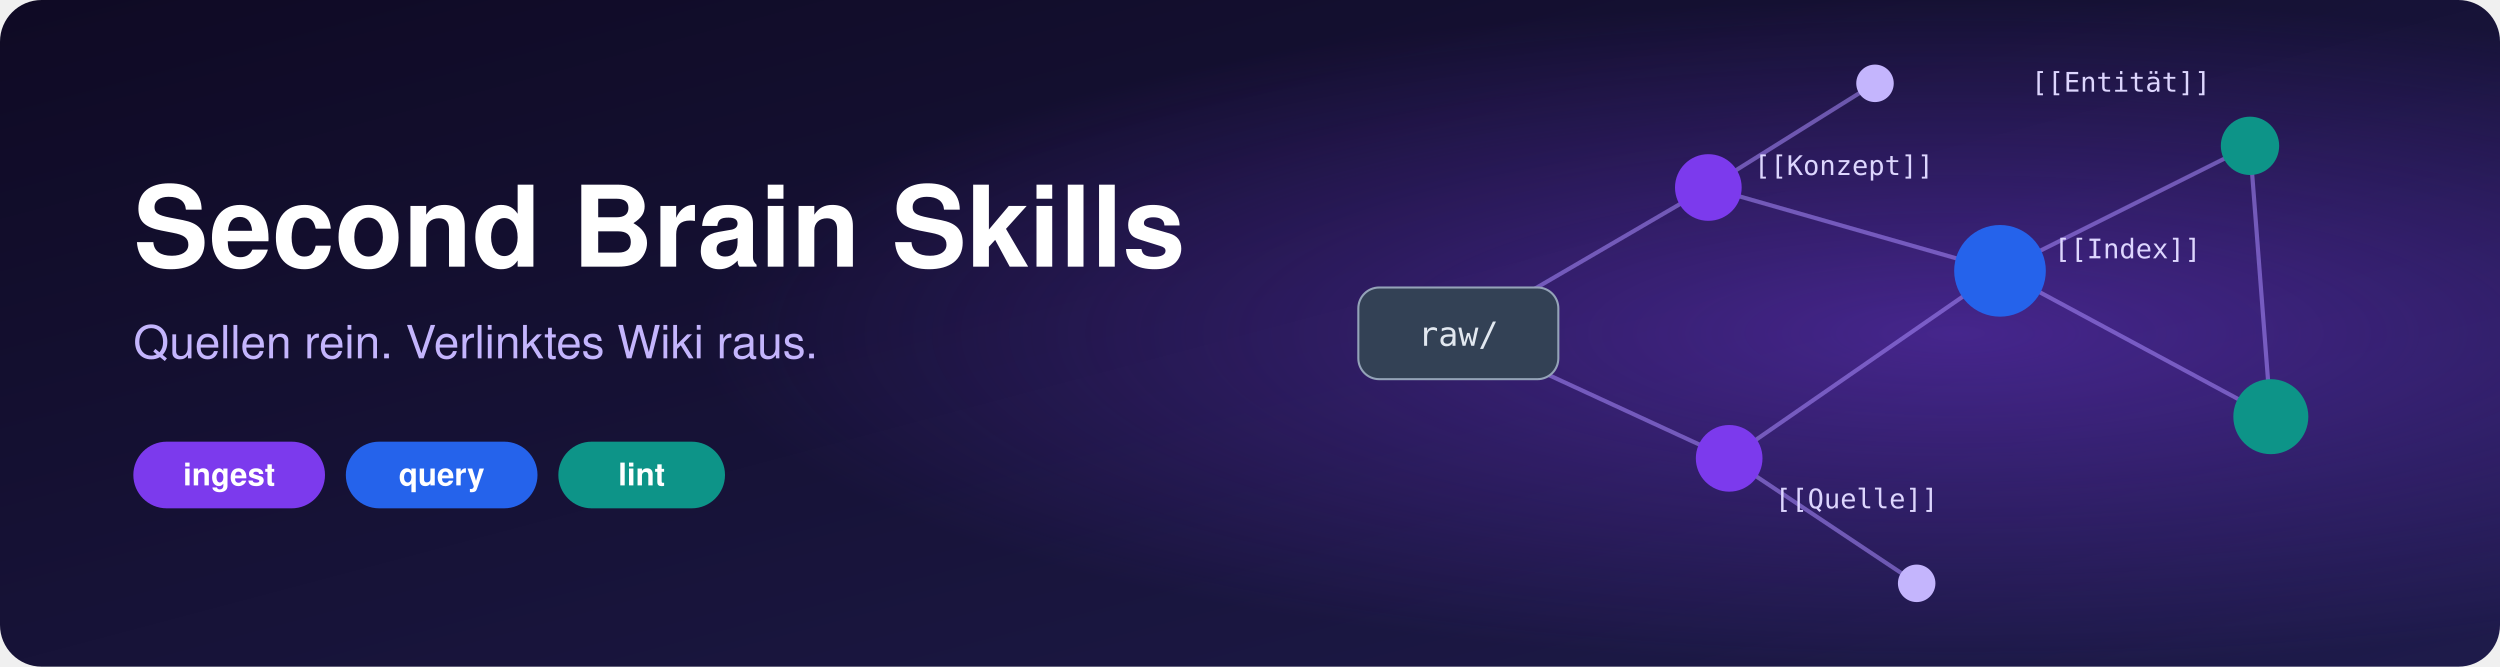
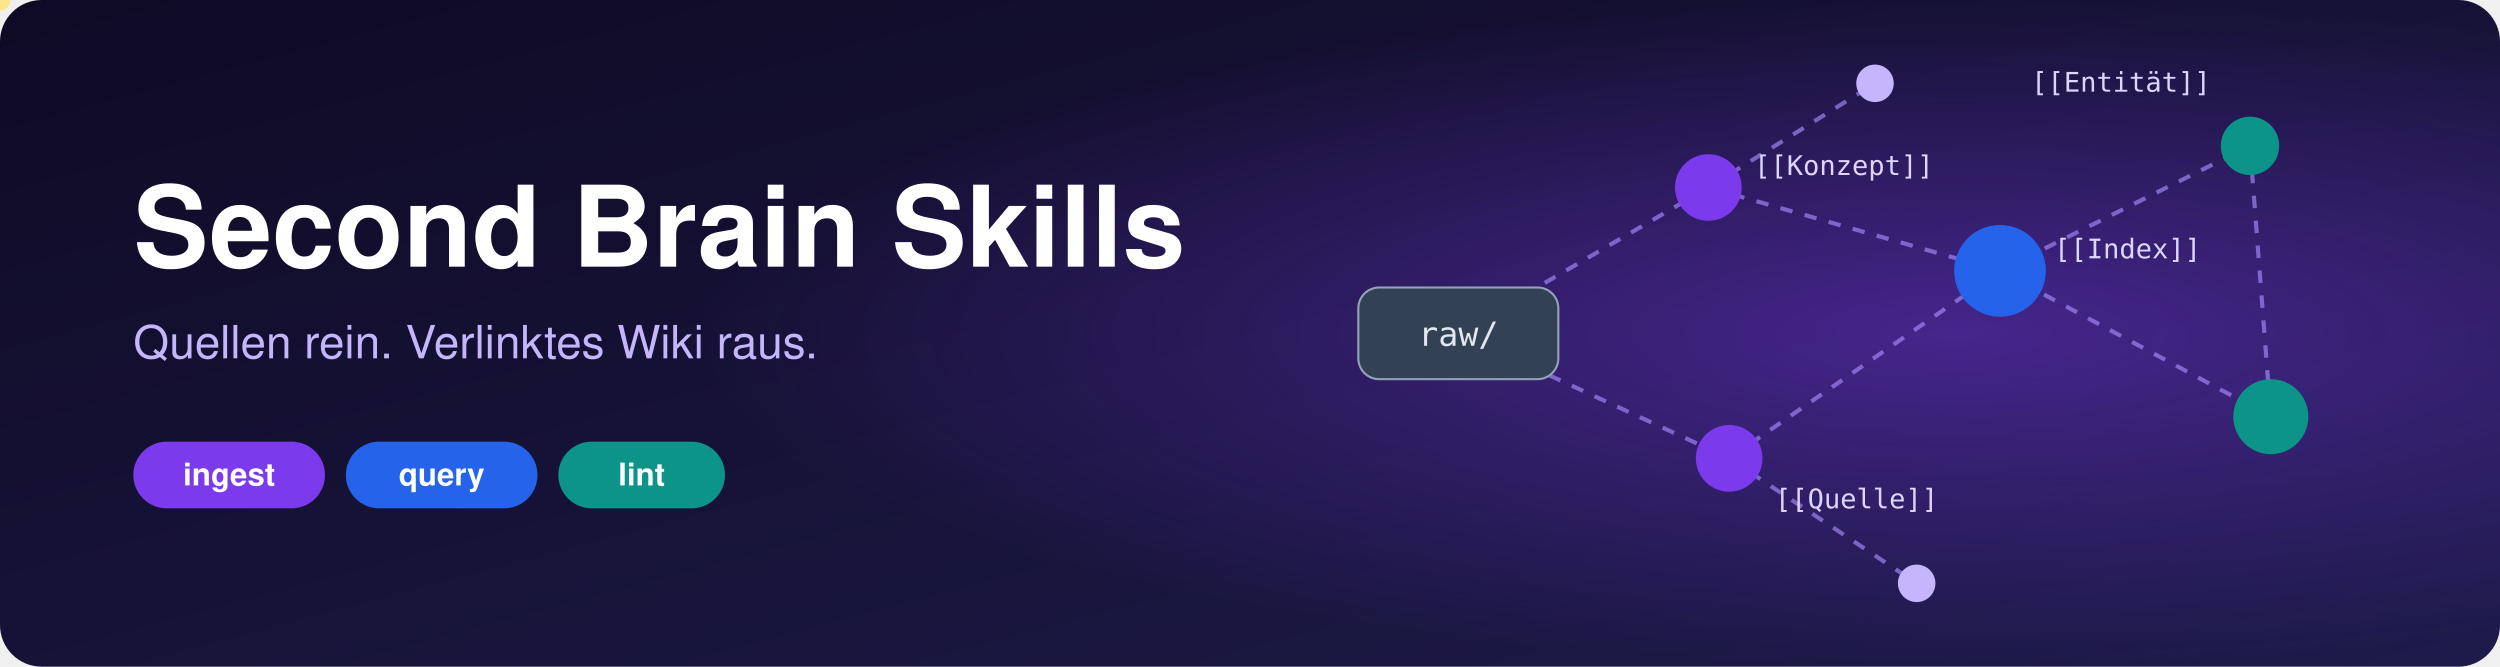
<svg xmlns="http://www.w3.org/2000/svg" width="1200" height="320" viewBox="0 0 1200 320" role="img" aria-label="Second Brain Skills: aus raw/ wird ein verlinktes wiki/">
  <defs>
    <linearGradient id="bg" x1="0" y1="0" x2="1" y2="1">
      <stop offset="0" stop-color="#0f0a24" />
      <stop offset="1" stop-color="#1e1b4b" />
    </linearGradient>
    <radialGradient id="glow" cx="0.78" cy="0.5" r="0.5">
      <stop offset="0" stop-color="#7c3aed" stop-opacity="0.45" />
      <stop offset="1" stop-color="#7c3aed" stop-opacity="0" />
    </radialGradient>
  </defs>
  <rect width="1200" height="320" rx="20" fill="url(#bg)" />
  <rect width="1200" height="320" rx="20" fill="url(#glow)" />
  <text x="64" y="128" font-family="Segoe UI, Helvetica, Arial, sans-serif" font-size="54" font-weight="700" fill="#ffffff">Second Brain Skills</text>
  <text x="64" y="172" font-family="Segoe UI, Helvetica, Arial, sans-serif" font-size="22" fill="#c4b5fd">Quellen rein. Verlinktes Wiki raus.</text>
  <g font-family="Segoe UI, Helvetica, Arial, sans-serif" font-size="15" font-weight="600">
    <rect x="64" y="212" width="92" height="32" rx="16" fill="#7c3aed" />
    <text x="110" y="233" fill="#fff" text-anchor="middle">ingest</text>
    <rect x="166" y="212" width="92" height="32" rx="16" fill="#2563eb" />
    <text x="212" y="233" fill="#fff" text-anchor="middle">query</text>
    <rect x="268" y="212" width="80" height="32" rx="16" fill="#0d9488" />
    <text x="308" y="233" fill="#fff" text-anchor="middle">lint</text>
  </g>
-   <g stroke="#a78bfa" stroke-opacity="0.55" stroke-width="2" fill="none">
+   <g stroke="#a78bfa" stroke-opacity="0.65" stroke-width="2" fill="none" stroke-dasharray="6 6">
+     <animate attributeName="stroke-dashoffset" from="24" to="0" dur="1.6s" repeatCount="indefinite" />
    <path d="M700 160 L820 90" />
    <path d="M700 160 L830 220" />
    <path d="M820 90 L960 130" />
    <path d="M830 220 L960 130" />
    <path d="M960 130 L1080 70" />
    <path d="M960 130 L1090 200" />
    <path d="M820 90 L900 40" />
    <path d="M830 220 L920 280" />
    <path d="M1080 70 L1090 200" />
  </g>
  <g>
    <rect x="652" y="138" width="96" height="44" rx="10" fill="#334155" stroke="#94a3b8" />
    <text x="700" y="166" font-family="Consolas, monospace" font-size="16" fill="#e2e8f0" text-anchor="middle">raw/</text>
-     <circle cx="820" cy="90" r="16" fill="#7c3aed" />
-     <circle cx="830" cy="220" r="16" fill="#7c3aed" />
-     <circle cx="960" cy="130" r="22" fill="#2563eb" />
-     <circle cx="1080" cy="70" r="14" fill="#0d9488" />
-     <circle cx="1090" cy="200" r="18" fill="#0d9488" />
-     <circle cx="900" cy="40" r="9" fill="#c4b5fd" />
-     <circle cx="920" cy="280" r="9" fill="#c4b5fd" />
+     <circle cx="820" cy="90" r="16" fill="#7c3aed">
+       <animate attributeName="r" values="16;19;16" dur="2.5s" repeatCount="indefinite" />
+     </circle>
+     <circle cx="830" cy="220" r="16" fill="#7c3aed">
+       <animate attributeName="r" values="16;19;16" dur="3.0s" repeatCount="indefinite" />
+     </circle>
+     <circle cx="960" cy="130" r="22" fill="#2563eb">
+       <animate attributeName="r" values="22;25;22" dur="2.0s" repeatCount="indefinite" />
+     </circle>
+     <circle cx="1080" cy="70" r="14" fill="#0d9488">
+       <animate attributeName="r" values="14;17;14" dur="2.0s" repeatCount="indefinite" />
+     </circle>
+     <circle cx="1090" cy="200" r="18" fill="#0d9488">
+       <animate attributeName="r" values="18;21;18" dur="2.5s" repeatCount="indefinite" />
+     </circle>
+     <circle cx="900" cy="40" r="9" fill="#c4b5fd">
+       <animate attributeName="r" values="9;12;9" dur="2.0s" repeatCount="indefinite" />
+     </circle>
+     <circle cx="920" cy="280" r="9" fill="#c4b5fd">
+       <animate attributeName="r" values="9;12;9" dur="3.0s" repeatCount="indefinite" />
+     </circle>
  </g>
  <g font-family="Consolas, monospace" font-size="13" fill="#ddd6fe">
    <text x="842" y="84">[[Konzept]]</text>
    <text x="852" y="244">[[Quelle]]</text>
    <text x="986" y="124">[[Index]]</text>
    <text x="975" y="44">[[Entität]]</text>
  </g>
+   <circle r="5" fill="#fde68a">
+     <animateMotion dur="2.4s" repeatCount="indefinite" path="M700 160 L820 90 L960 130 L1080 70" />
+   </circle>
+   <circle r="5" fill="#fde68a">
+     <animateMotion dur="2.4s" begin="1.2s" repeatCount="indefinite" path="M700 160 L830 220 L960 130 L1090 200" />
+   </circle>
</svg>
